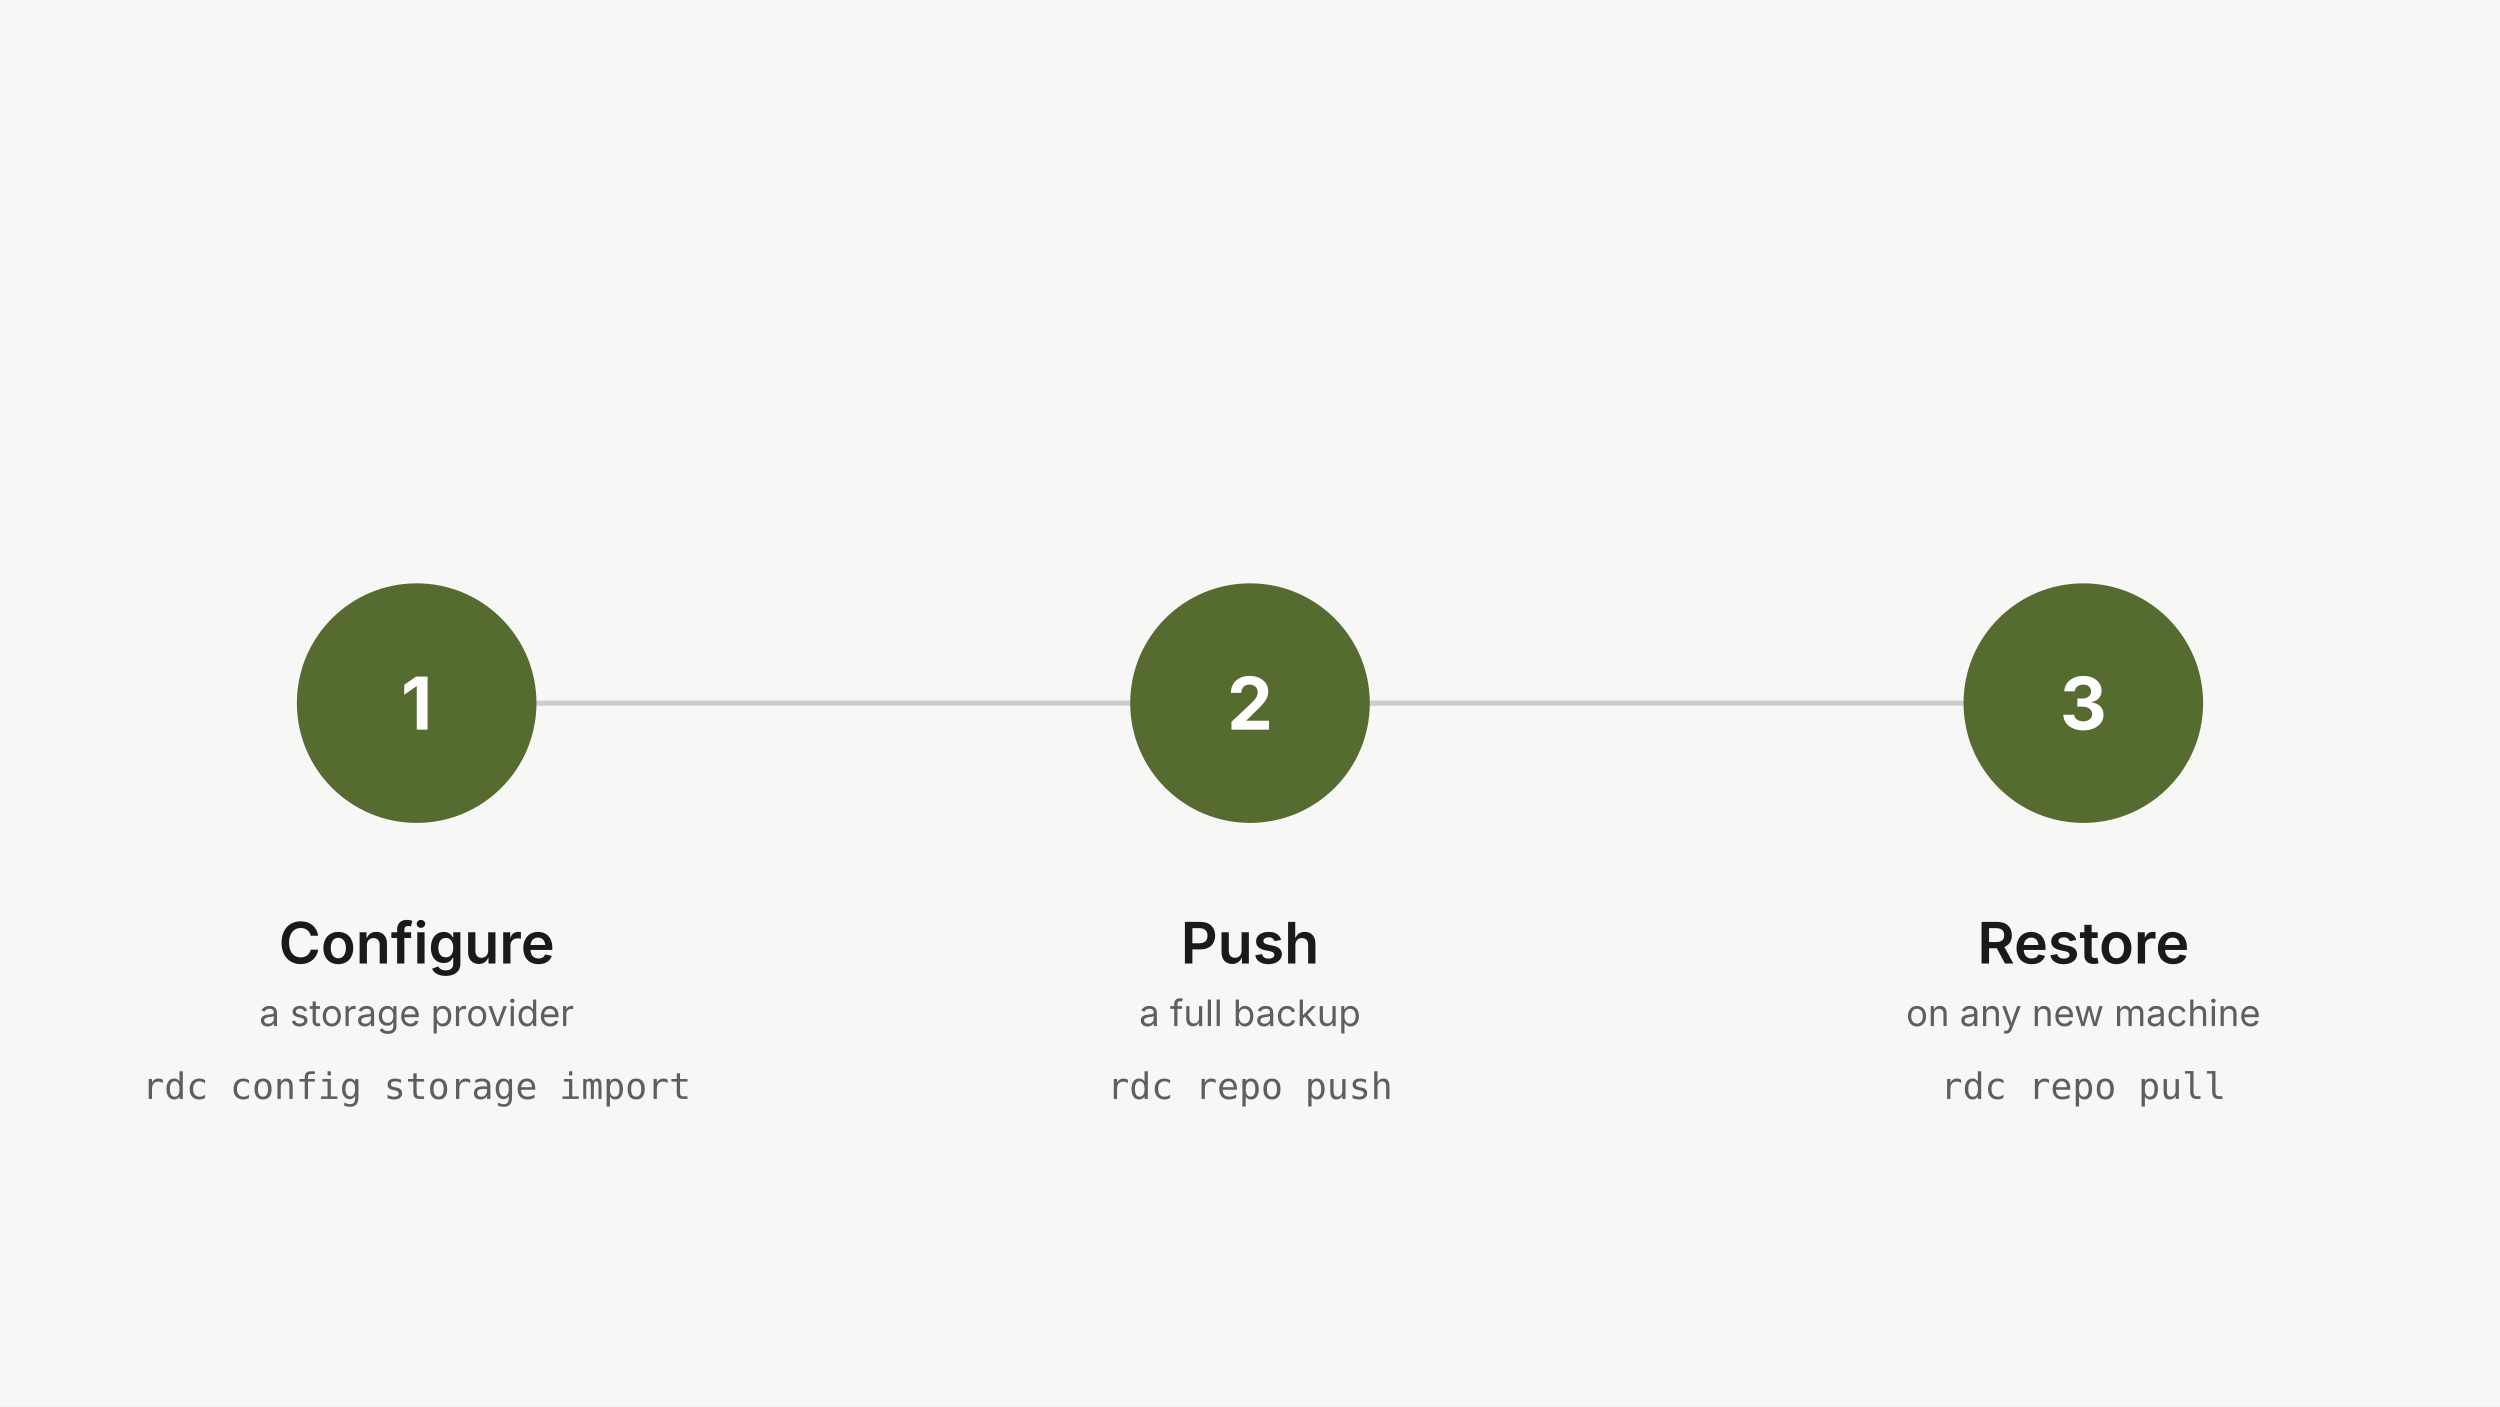
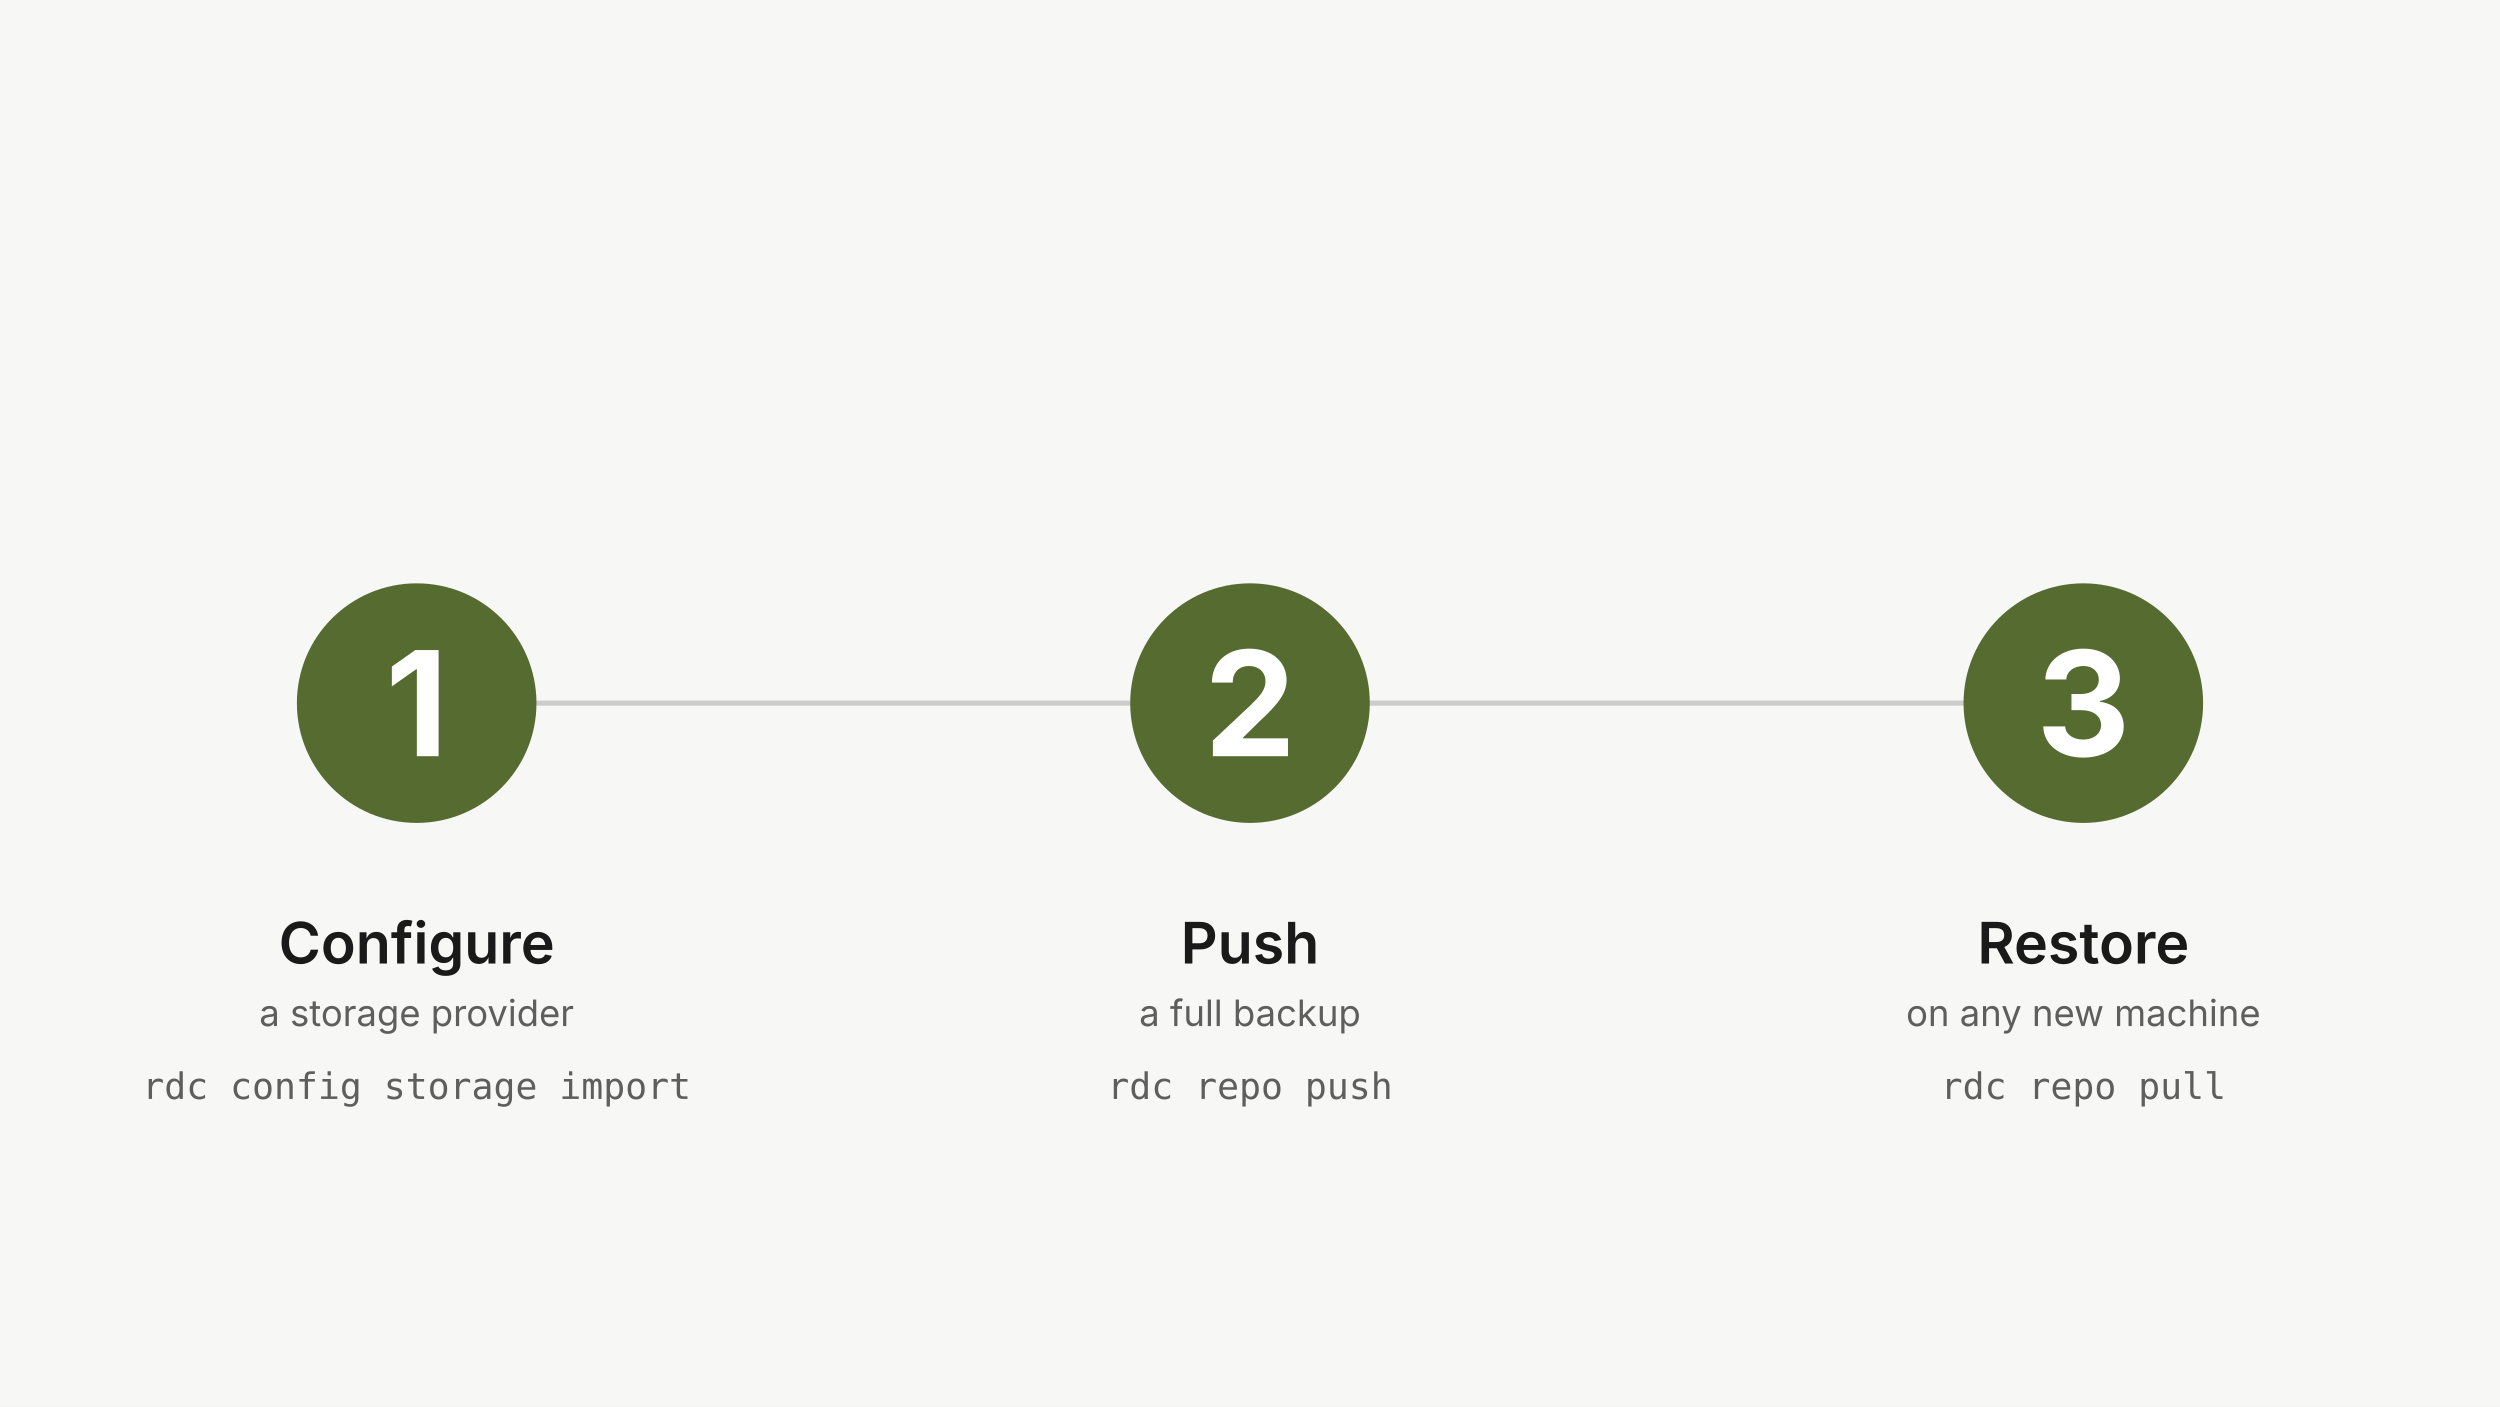
<svg xmlns="http://www.w3.org/2000/svg" viewBox="0 0 960 540" role="img" aria-labelledby="title">
  <style>
    .bg { fill: #f7f7f6; }
    .num { fill: #556b2f; }
-     .num-text { fill: #ffffff; font: 700 28px Inter, system-ui, sans-serif; text-anchor: middle; dominant-baseline: central; }
-     .label { fill: #1a1a1a; font: 600 22px Inter, system-ui, sans-serif; text-anchor: middle; }
-     .sub { fill: #5e5e5e; font: 400 14px JetBrainsMono, "JetBrains Mono", monospace; text-anchor: middle; }
-     .desc { fill: #5e5e5e; font: 400 14px Inter, system-ui, sans-serif; text-anchor: middle; }
+     .num-text { fill: #ffffff; font-weight: 700; font-size: 56px; font-family: Inter, system-ui, sans-serif; text-anchor: middle; dominant-baseline: central; }
+     .label { fill: #1a1a1a; font-weight: 600; font-size: 22px; font-family: Inter, system-ui, sans-serif; text-anchor: middle; }
+     .sub { fill: #5e5e5e; font-weight: 400; font-size: 14px; font-family: JetBrainsMono, "JetBrains Mono", monospace; text-anchor: middle; }
+     .desc { fill: #5e5e5e; font-weight: 400; font-size: 14px; font-family: Inter, system-ui, sans-serif; text-anchor: middle; }
    .connector { stroke: #cdcdcd; stroke-width: 2; fill: none; }
  </style>
  <rect class="bg" width="960" height="540" />
  <line class="connector" x1="200" y1="270" x2="760" y2="270" />
  <g transform="translate(160 270)">
    <circle class="num" r="46" />
    <text class="num-text">1</text>
  </g>
  <text class="label" x="160" y="370">Configure</text>
  <text class="desc" x="160" y="394">a storage provider</text>
  <text class="sub" x="160" y="422">rdc config storage import</text>
  <g transform="translate(480 270)">
    <circle class="num" r="46" />
    <text class="num-text">2</text>
  </g>
  <text class="label" x="480" y="370">Push</text>
  <text class="desc" x="480" y="394">a full backup</text>
  <text class="sub" x="480" y="422">rdc repo push</text>
  <g transform="translate(800 270)">
    <circle class="num" r="46" />
    <text class="num-text">3</text>
  </g>
  <text class="label" x="800" y="370">Restore</text>
  <text class="desc" x="800" y="394">on any new machine</text>
  <text class="sub" x="800" y="422">rdc repo pull</text>
</svg>
